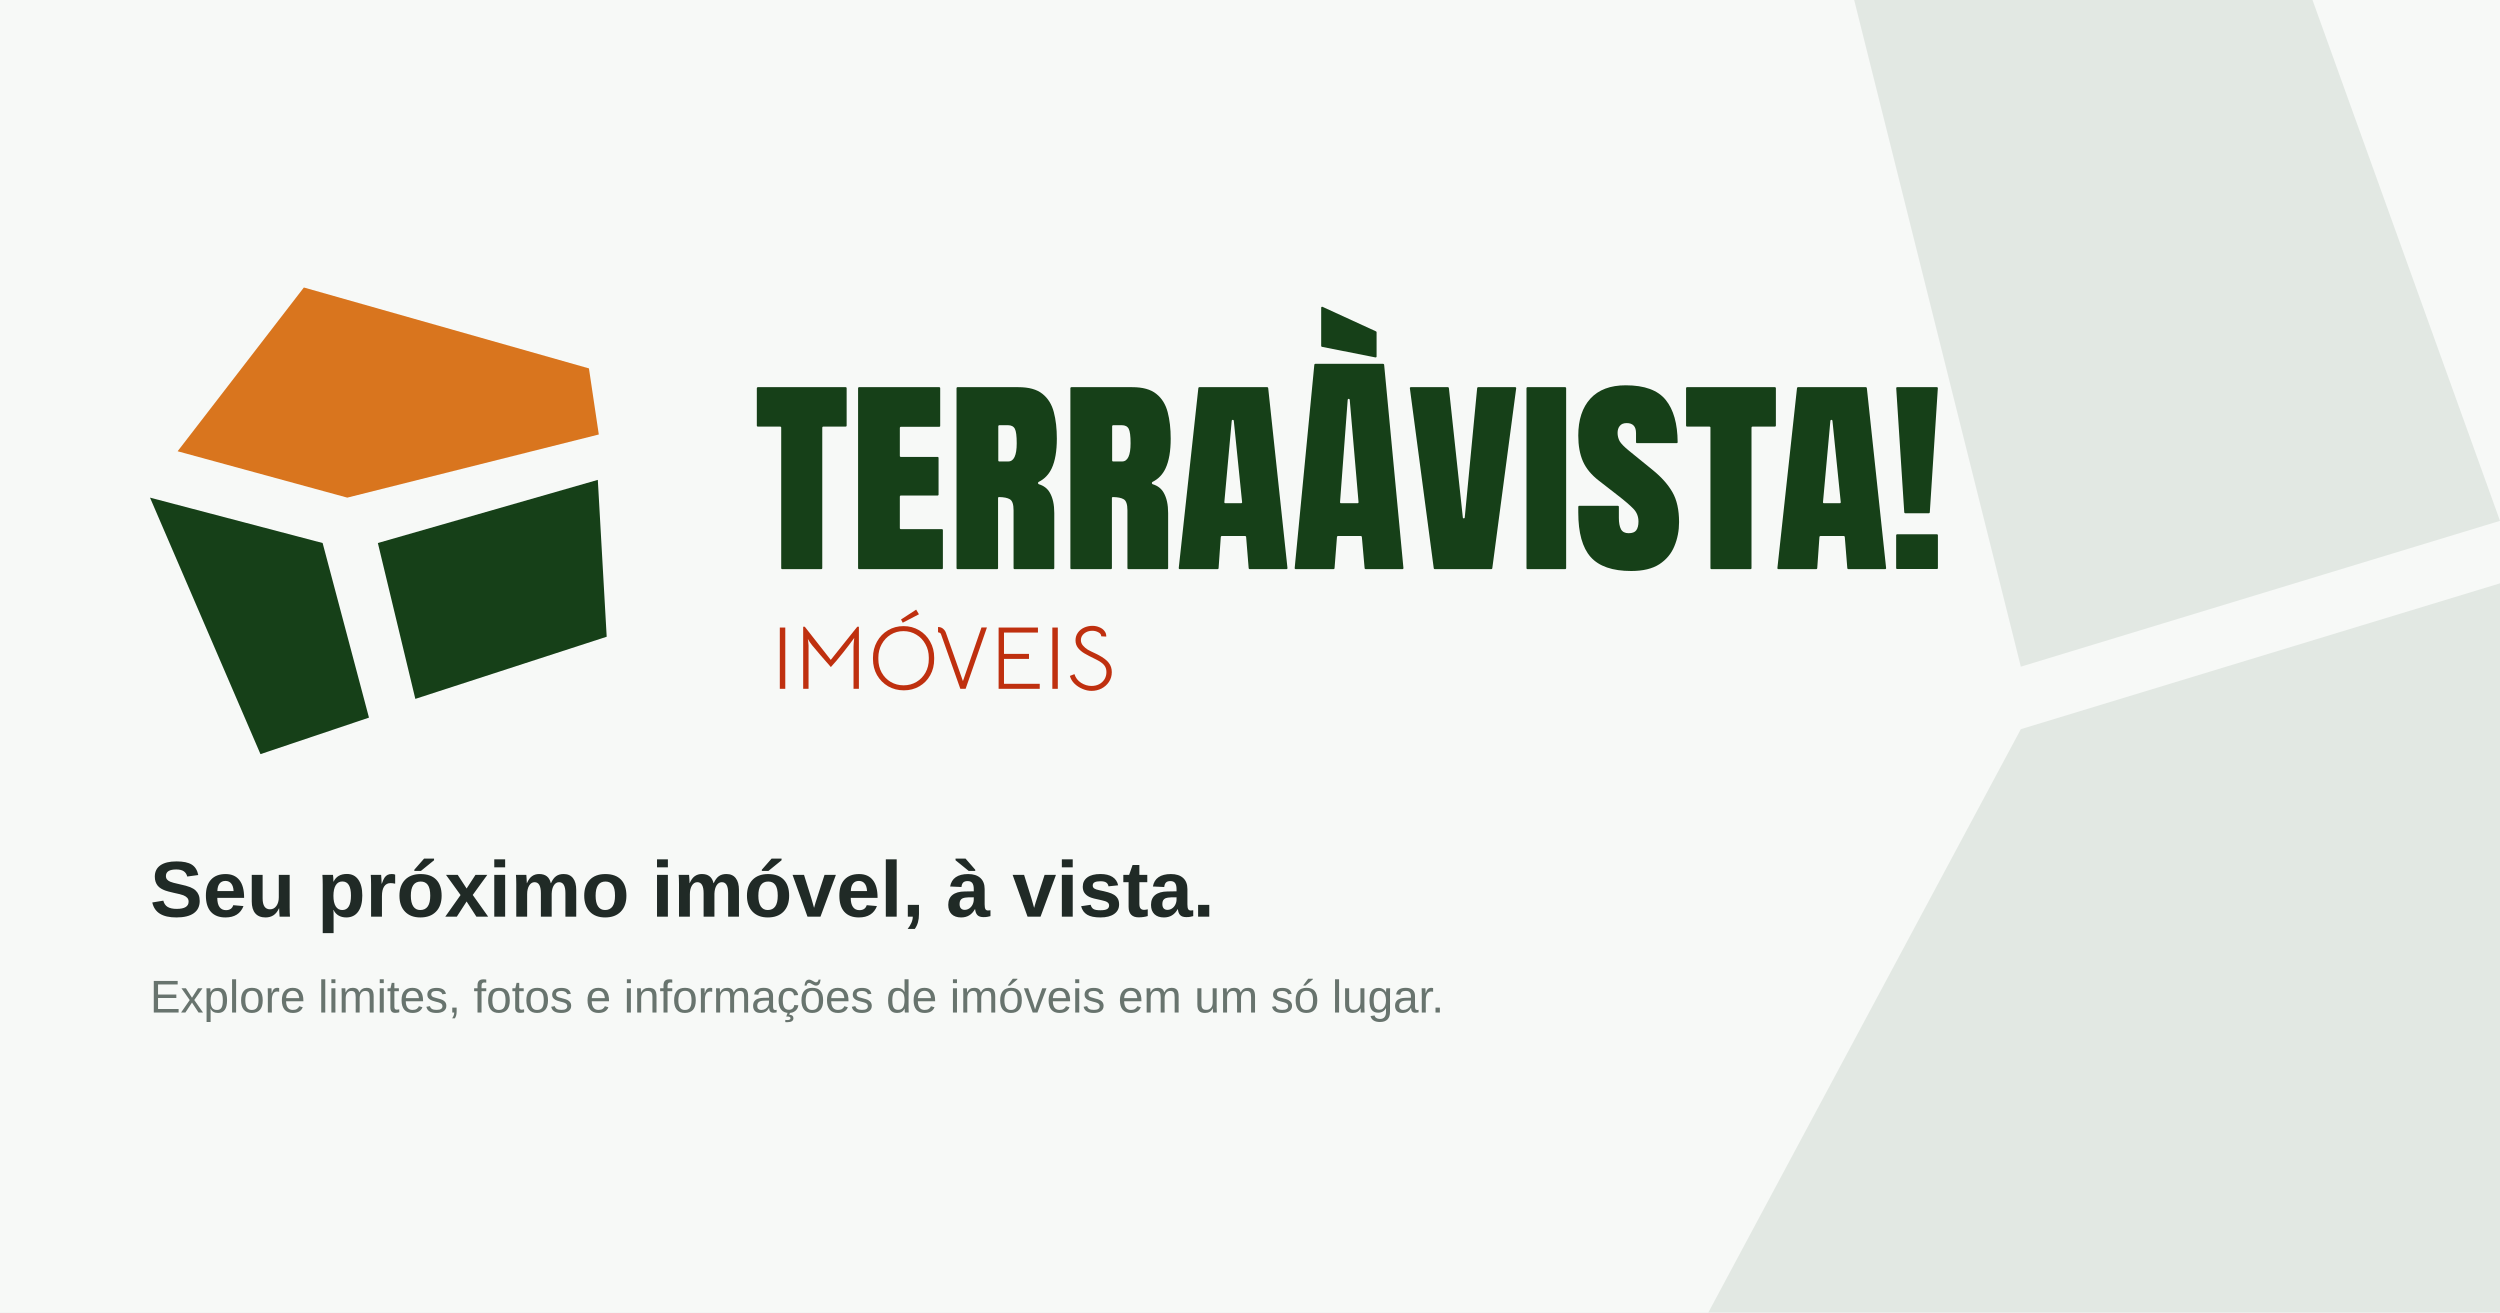
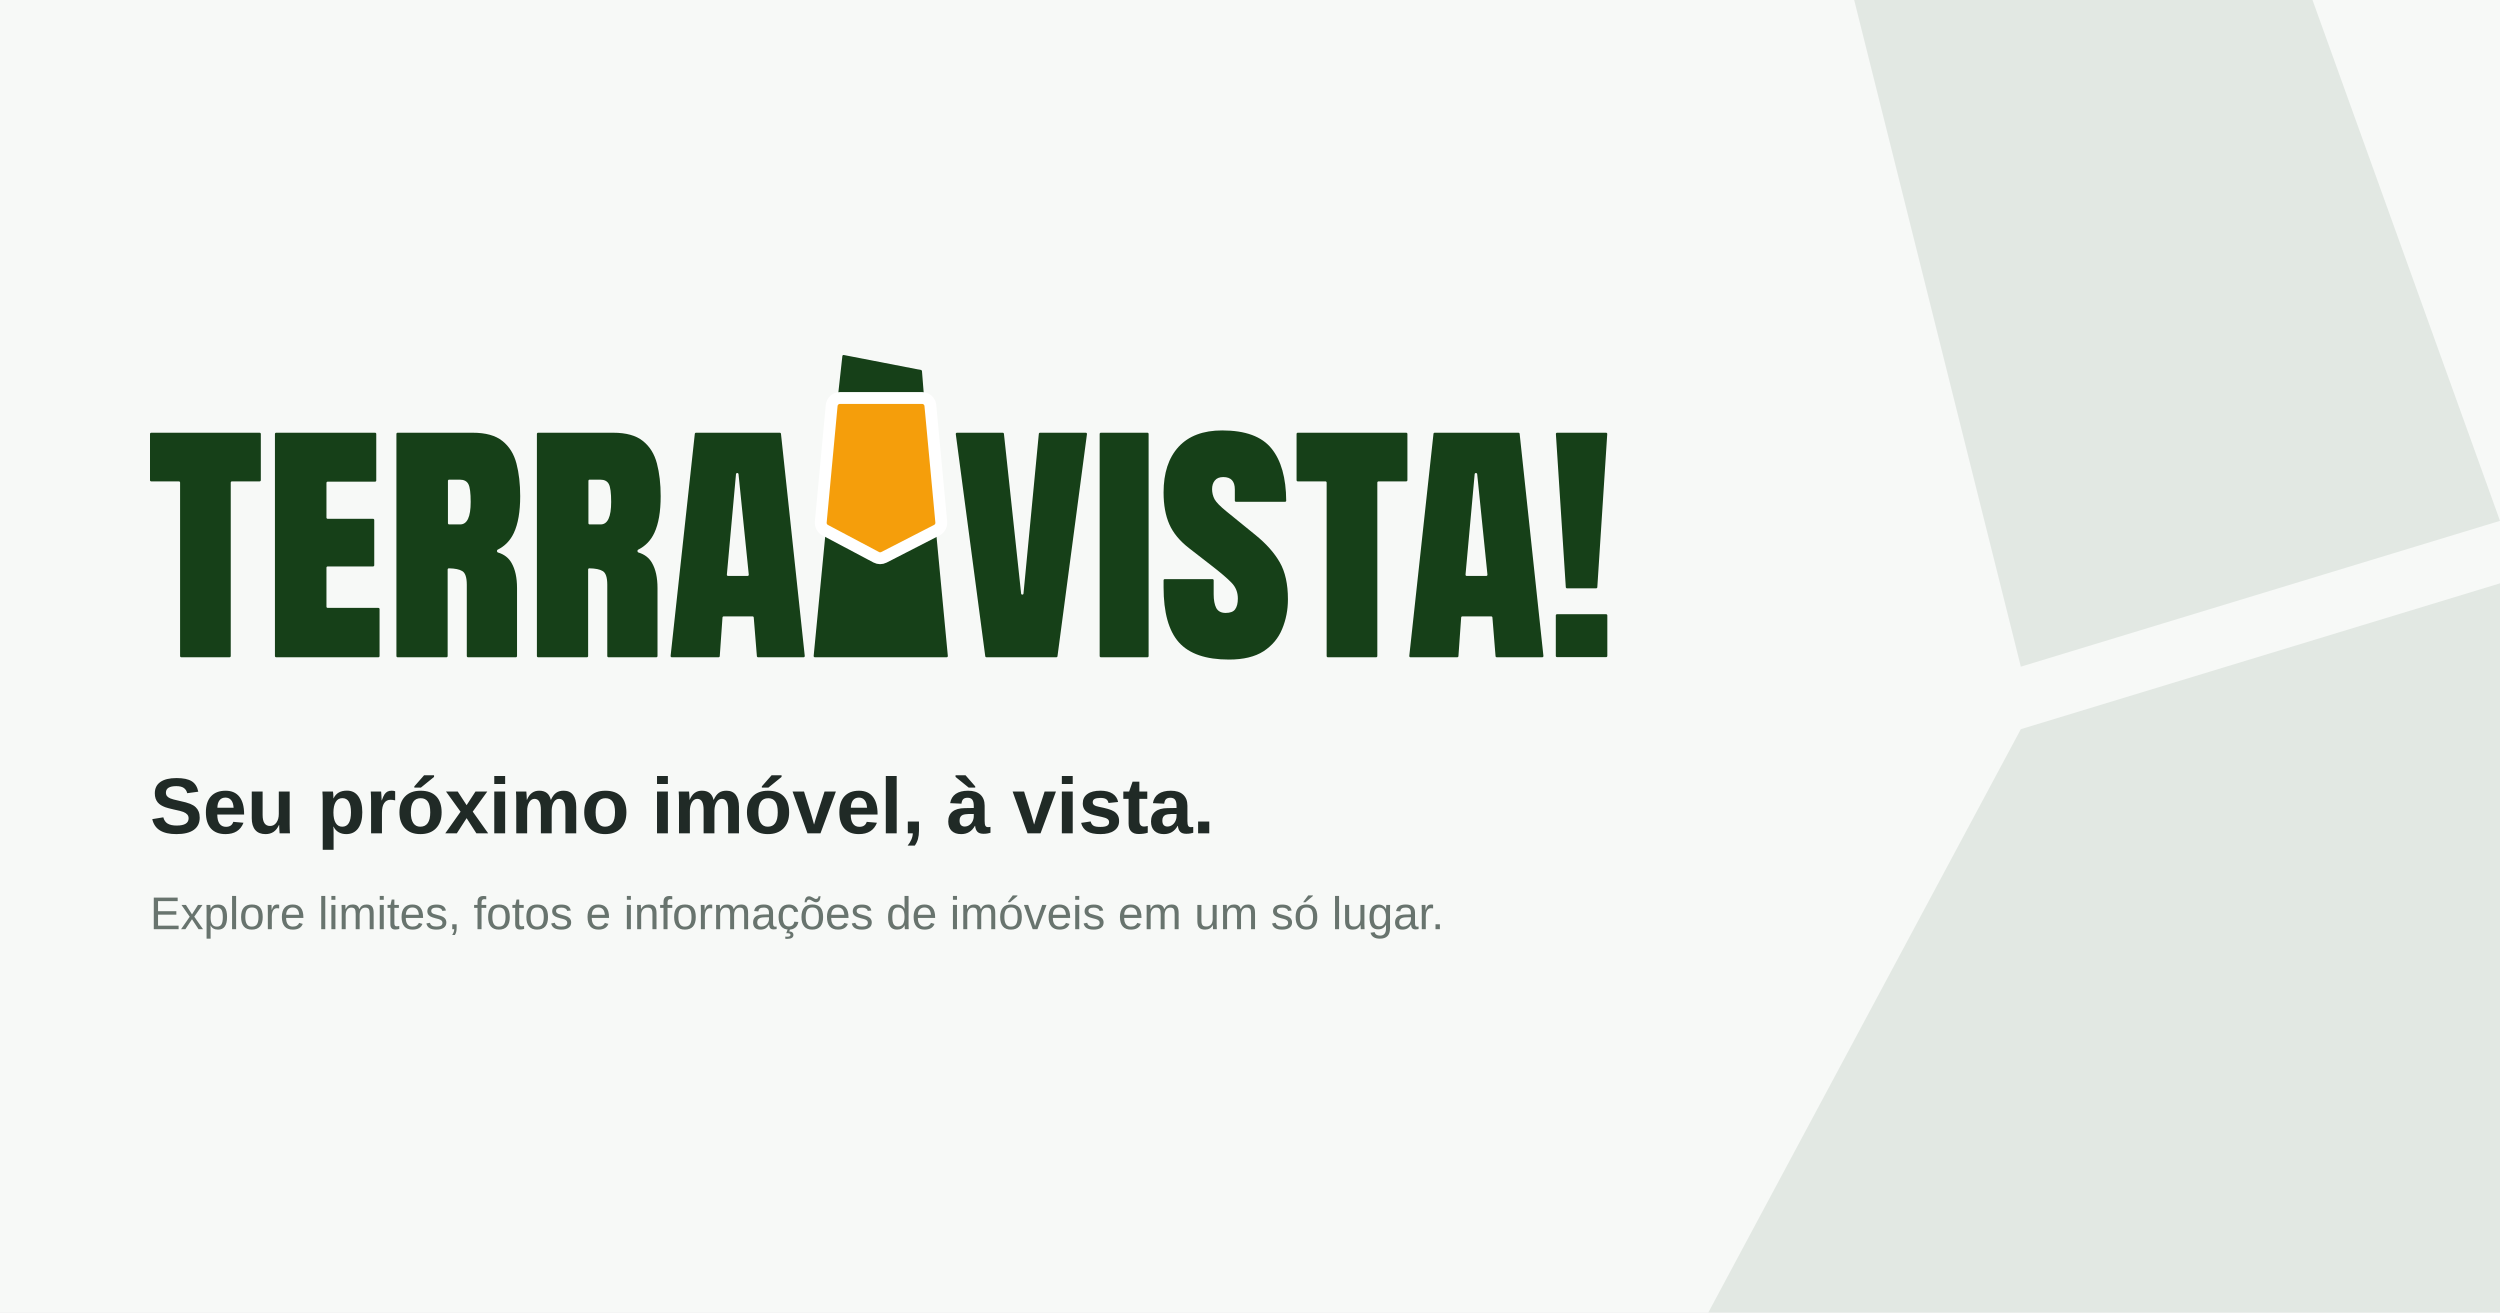
<svg xmlns="http://www.w3.org/2000/svg" viewBox="0 0 1200 630">
  <rect width="1200" height="630" fill="#F7F9F7" />
  <path d="M890 0 1110 0 1200 250 970 320Z M970 350 1200 280 1200 630 820 630Z" fill="#E2E8E3" />
-   <g transform="translate(72 138) scale(0.4609) translate(-29 -304)">
-     <path fill="#D9751E" d="M57.763 474.55L189.252 304L486.128 388.248L496.401 457.084L234.451 522.839L57.763 474.55Z" />
-     <path fill="#164018" d="M29 522.839L208.77 570.099L257.05 751.951L144.052 789.965L29 522.839Z" />
-     <path fill="#164018" d="M266.296 570.099L495.373 504.345L504.619 667.703L305.331 732.43L266.296 570.099Z" />
+   <g transform="translate(72 170) scale(0.5687) translate(-345 -321)">
    <g fill="#164018">
-       <path d="M1856.95 539.117C1856.42 539.117 1855.99 538.708 1855.95 538.182L1847.58 408.857C1847.54 408.281 1848 407.793 1848.58 407.793H1889.93C1890.51 407.793 1890.97 408.281 1890.93 408.857L1882.56 538.182C1882.52 538.708 1882.09 539.117 1881.56 539.117H1856.95ZM1848.51 597.187C1847.96 597.187 1847.51 596.739 1847.51 596.187V561.985C1847.51 561.432 1847.96 560.985 1848.51 560.985H1890C1890.55 560.985 1891 561.432 1891 561.985V596.187C1891 596.739 1890.55 597.187 1890 597.187H1848.51Z" />
-       <path d="M1724.83 597.308C1724.24 597.308 1723.77 596.792 1723.84 596.2L1744.27 408.685C1744.33 408.177 1744.76 407.793 1745.27 407.793H1816C1816.51 407.793 1816.94 408.178 1816.99 408.686L1837.06 596.202C1837.13 596.793 1836.66 597.308 1836.07 597.308H1797.65C1797.13 597.308 1796.7 596.908 1796.65 596.389L1794.01 563.726C1793.97 563.207 1793.53 562.807 1793.01 562.807H1768.63C1768.1 562.807 1767.66 563.213 1767.63 563.737L1765.33 596.379C1765.29 596.902 1764.86 597.308 1764.33 597.308H1724.83ZM1780.03 441.808C1779.51 441.808 1779.08 442.203 1779.03 442.718L1771.32 527.579C1771.26 528.165 1771.72 528.67 1772.31 528.67H1788.82C1789.41 528.67 1789.87 528.158 1789.81 527.568L1781.15 442.707C1781.1 442.197 1780.67 441.808 1780.15 441.808H1780.03Z" />
-       <path d="M1655.11 597.308C1654.55 597.308 1654.11 596.861 1654.11 596.308V449.855C1654.11 449.302 1653.66 448.855 1653.11 448.855H1629.72C1629.16 448.855 1628.72 448.407 1628.72 447.855V408.793C1628.72 408.241 1629.16 407.793 1629.72 407.793H1721.26C1721.81 407.793 1722.26 408.241 1722.26 408.793V447.855C1722.26 448.407 1721.81 448.855 1721.26 448.855H1697.87C1697.32 448.855 1696.87 449.302 1696.87 449.855V596.308C1696.87 596.861 1696.42 597.308 1695.87 597.308H1655.11Z" />
-       <path d="M1571.62 599.252C1552.1 599.252 1538.01 594.393 1529.34 584.674C1520.76 574.955 1516.46 559.486 1516.46 538.267V532.342C1516.46 531.79 1516.91 531.342 1517.46 531.342H1557.74C1558.29 531.342 1558.74 531.79 1558.74 532.342V544.098C1558.74 549.039 1559.47 552.926 1560.93 555.761C1562.47 558.514 1565.1 559.891 1568.82 559.891C1572.71 559.891 1575.38 558.879 1576.84 556.854C1578.38 554.748 1579.15 551.711 1579.15 547.743C1579.15 542.478 1577.37 538.024 1573.8 534.379C1570.32 530.735 1564.53 525.795 1556.43 519.558L1537.97 505.223C1530.11 499.149 1524.56 492.427 1521.32 485.057C1518.08 477.687 1516.46 468.737 1516.46 458.209C1516.46 441.768 1520.68 428.931 1529.1 419.698C1537.6 410.466 1549.87 405.849 1565.91 405.849C1585.51 405.849 1599.4 410.951 1607.58 421.156C1615.7 431.187 1619.83 445.836 1619.96 465.102C1619.97 465.654 1619.52 466.105 1618.97 466.105H1577.6C1577.05 466.105 1576.6 465.658 1576.6 465.105V455.658C1576.6 448.693 1573.36 445.21 1566.88 445.21C1563.64 445.21 1561.25 446.182 1559.71 448.126C1558.17 449.988 1557.4 452.418 1557.4 455.415C1557.4 458.411 1558.09 461.246 1559.47 463.919C1560.93 466.51 1564.25 469.912 1569.43 474.123L1594.09 494.168C1603.08 501.457 1609.89 509.111 1614.5 517.129C1619.12 525.147 1621.43 535.554 1621.43 548.35C1621.43 557.259 1619.81 565.601 1616.57 573.376C1613.41 581.151 1608.18 587.428 1600.9 592.206C1593.61 596.903 1583.85 599.252 1571.62 599.252Z" />
-       <path d="M1463.53 597.308C1462.97 597.308 1462.53 596.861 1462.53 596.308V408.793C1462.53 408.241 1462.97 407.793 1463.53 407.793H1502.83C1503.38 407.793 1503.83 408.241 1503.83 408.793V596.308C1503.83 596.861 1503.38 597.308 1502.83 597.308H1463.53Z" />
-       <path d="M1366.94 597.308C1366.44 597.308 1366.02 596.937 1365.95 596.44L1341.07 408.924C1340.99 408.325 1341.46 407.793 1342.06 407.793H1380.72C1381.23 407.793 1381.66 408.178 1381.71 408.686L1396.24 543.567C1396.37 544.765 1398.11 544.755 1398.23 543.556L1411.17 408.697C1411.22 408.184 1411.65 407.793 1412.17 407.793H1450.81C1451.42 407.793 1451.89 408.325 1451.81 408.924L1426.92 596.44C1426.86 596.937 1426.43 597.308 1425.93 597.308H1366.94Z" />
-       <path d="M1222.12 597.308C1221.53 597.308 1221.06 596.8 1221.12 596.212L1241.58 384.4C1241.63 383.887 1242.06 383.496 1242.57 383.496H1313.28C1313.8 383.496 1314.23 383.888 1314.28 384.402L1334.38 596.214C1334.43 596.801 1333.97 597.308 1333.38 597.308H1294.94C1294.42 597.308 1293.99 596.912 1293.95 596.396L1291.07 563.719C1291.02 563.203 1290.59 562.807 1290.07 562.807H1266.16C1265.64 562.807 1265.2 563.209 1265.16 563.73L1262.63 596.386C1262.59 596.906 1262.16 597.308 1261.64 597.308H1222.12ZM1268.35 527.595C1268.31 528.175 1268.77 528.67 1269.35 528.67H1286.62C1287.21 528.67 1287.67 528.168 1287.62 527.584L1278.43 420.856C1278.39 420.338 1277.96 419.941 1277.44 419.941H1277.34C1276.82 419.941 1276.38 420.345 1276.34 420.867L1268.35 527.595ZM1306.42 375.84C1306.42 376.47 1305.84 376.943 1305.22 376.821L1249.52 365.797C1249.05 365.705 1248.71 365.294 1248.71 364.816V325.042C1248.71 324.313 1249.47 323.829 1250.13 324.133L1305.83 349.699C1306.19 349.862 1306.42 350.217 1306.42 350.608V375.84Z" />
-       <path d="M1101.37 597.308C1100.78 597.308 1100.32 596.792 1100.38 596.2L1120.81 408.685C1120.87 408.177 1121.3 407.793 1121.81 407.793H1192.54C1193.05 407.793 1193.48 408.178 1193.53 408.686L1213.61 596.202C1213.67 596.793 1213.21 597.308 1212.61 597.308H1174.19C1173.67 597.308 1173.24 596.908 1173.2 596.389L1170.55 563.726C1170.51 563.207 1170.08 562.807 1169.55 562.807H1145.17C1144.64 562.807 1144.21 563.213 1144.17 563.737L1141.87 596.379C1141.84 596.902 1141.4 597.308 1140.87 597.308H1101.37ZM1156.57 441.808C1156.05 441.808 1155.62 442.203 1155.57 442.718L1147.86 527.579C1147.81 528.165 1148.27 528.67 1148.85 528.67H1165.36C1165.95 528.67 1166.42 528.158 1166.36 527.568L1157.69 442.707C1157.64 442.197 1157.21 441.808 1156.7 441.808H1156.57Z" />
-       <path d="M988.522 597.308C987.969 597.308 987.522 596.861 987.522 596.308V408.793C987.522 408.241 987.969 407.793 988.522 407.793H1051.91C1062.84 407.793 1071.18 410.101 1076.93 414.717C1082.77 419.334 1086.73 425.692 1088.84 433.79C1090.95 441.808 1092 451.001 1092 461.367C1092 474.407 1090.22 484.733 1086.65 492.346C1083.65 498.751 1079.11 503.465 1073.01 506.488C1072.09 506.949 1072.24 508.578 1073.23 508.875C1078.45 510.438 1082.27 513.391 1084.71 517.736C1087.79 523.081 1089.33 530.127 1089.33 538.874V596.308C1089.33 596.861 1088.88 597.308 1088.33 597.308H1047.93C1047.38 597.308 1046.93 596.861 1046.93 596.308V536.08C1046.93 529.844 1045.63 525.997 1043.04 524.539C1040.68 523.092 1036.92 522.326 1031.77 522.239C1031.22 522.23 1030.77 522.679 1030.77 523.231V596.308C1030.77 596.861 1030.32 597.308 1029.77 597.308H988.522ZM1031.01 484.178C1031.01 484.731 1031.46 485.178 1032.01 485.178H1041.34C1047.25 485.178 1050.21 478.861 1050.21 466.227C1050.21 458.614 1049.56 453.592 1048.26 451.163C1046.97 448.652 1044.54 447.397 1040.97 447.397H1032.01C1031.46 447.397 1031.01 447.844 1031.01 448.397V484.178Z" />
-       <path d="M869.953 597.308C869.401 597.308 868.953 596.861 868.953 596.308V408.793C868.953 408.241 869.401 407.793 869.953 407.793H933.34C944.273 407.793 952.615 410.101 958.365 414.717C964.197 419.334 968.165 425.692 970.271 433.79C972.377 441.808 973.429 451.001 973.429 461.367C973.429 474.407 971.648 484.733 968.084 492.346C965.086 498.751 960.539 503.465 954.445 506.488C953.517 506.949 953.667 508.578 954.66 508.875C959.878 510.438 963.705 513.391 966.14 517.736C969.218 523.081 970.757 530.127 970.757 538.874V596.308C970.757 596.861 970.309 597.308 969.757 597.308H929.359C928.806 597.308 928.359 596.861 928.359 596.308V536.08C928.359 529.844 927.063 525.997 924.471 524.539C922.111 523.092 918.354 522.326 913.202 522.239C912.649 522.23 912.201 522.679 912.201 523.231V596.308C912.201 596.861 911.754 597.308 911.201 597.308H869.953ZM912.444 484.178C912.444 484.731 912.892 485.178 913.444 485.178H922.77C928.683 485.178 931.639 478.861 931.639 466.227C931.639 458.614 930.991 453.592 929.695 451.163C928.399 448.652 925.97 447.397 922.406 447.397H913.444C912.892 447.397 912.444 447.844 912.444 448.397V484.178Z" />
-       <path d="M767.42 597.308C766.868 597.308 766.42 596.861 766.42 596.308V408.793C766.42 408.241 766.868 407.793 767.42 407.793H850.945C851.497 407.793 851.945 408.241 851.945 408.793V448.098C851.945 448.65 851.497 449.098 850.945 449.098H810.912C810.359 449.098 809.912 449.545 809.912 450.098V479.44C809.912 479.993 810.359 480.44 810.912 480.44H849.244C849.797 480.44 850.244 480.888 850.244 481.44V519.652C850.244 520.204 849.797 520.652 849.244 520.652H810.912C810.359 520.652 809.912 521.099 809.912 521.652V554.639C809.912 555.191 810.359 555.639 810.912 555.639H853.739C854.292 555.639 854.739 556.087 854.739 556.639V596.308C854.739 596.861 854.292 597.308 853.739 597.308H767.42Z" />
-       <path d="M687.362 597.308C686.81 597.308 686.362 596.861 686.362 596.308V449.855C686.362 449.302 685.914 448.855 685.362 448.855H661.972C661.42 448.855 660.972 448.407 660.972 447.855V408.793C660.972 408.241 661.42 407.793 661.972 407.793H753.515C754.067 407.793 754.515 408.241 754.515 408.793V447.855C754.515 448.407 754.067 448.855 753.515 448.855H730.125C729.572 448.855 729.125 449.302 729.125 449.855V596.308C729.125 596.861 728.677 597.308 728.125 597.308H687.362Z" />
+       <path d="M1540.98 518.635C1540.45 518.635 1540.01 518.225 1539.98 517.699L1531.61 388.375C1531.57 387.798 1532.03 387.31 1532.6 387.31H1573.96C1574.54 387.31 1575 387.798 1574.96 388.375L1566.58 517.699C1566.55 518.225 1566.11 518.635 1565.59 518.635H1540.98ZM1532.54 576.704C1531.98 576.704 1531.54 576.256 1531.54 575.704V541.502C1531.54 540.949 1531.98 540.502 1532.54 540.502H1574.03C1574.58 540.502 1575.03 540.949 1575.03 541.502V575.704C1575.03 576.256 1574.58 576.704 1574.03 576.704H1532.54Z" />
+       <path d="M1408.86 576.826C1408.26 576.826 1407.8 576.309 1407.87 575.717L1428.3 388.202C1428.35 387.694 1428.78 387.31 1429.29 387.31H1500.02C1500.54 387.31 1500.96 387.695 1501.02 388.204L1521.09 575.719C1521.16 576.31 1520.69 576.826 1520.1 576.826H1481.68C1481.16 576.826 1480.72 576.426 1480.68 575.906L1478.04 543.243C1477.99 542.724 1477.56 542.324 1477.04 542.324H1452.65C1452.13 542.324 1451.69 542.73 1451.66 543.254L1449.36 575.896C1449.32 576.419 1448.88 576.826 1448.36 576.826H1408.86ZM1464.05 421.326C1463.54 421.326 1463.11 421.72 1463.06 422.235L1455.34 507.096C1455.29 507.682 1455.75 508.187 1456.34 508.187H1472.85C1473.44 508.187 1473.9 507.675 1473.84 507.085L1465.18 422.224C1465.12 421.714 1464.69 421.326 1464.18 421.326H1464.05Z" />
+       <path d="M1339.13 576.826C1338.58 576.826 1338.13 576.378 1338.13 575.826V429.372C1338.13 428.819 1337.69 428.372 1337.13 428.372H1313.74C1313.19 428.372 1312.74 427.924 1312.74 427.372V388.31C1312.74 387.758 1313.19 387.31 1313.74 387.31H1405.29C1405.84 387.31 1406.29 387.758 1406.29 388.31V427.372C1406.29 427.924 1405.84 428.372 1405.29 428.372H1381.9C1381.34 428.372 1380.9 428.819 1380.9 429.372V575.826C1380.9 576.378 1380.45 576.826 1379.9 576.826H1339.13Z" />
+       <path d="M1255.65 578.769C1236.13 578.769 1222.04 573.91 1213.37 564.191C1204.78 554.472 1200.49 539.003 1200.49 517.784V511.86C1200.49 511.307 1200.94 510.86 1201.49 510.86H1241.77C1242.32 510.86 1242.77 511.307 1242.77 511.86V523.615C1242.77 528.556 1243.5 532.443 1244.96 535.278C1246.49 538.032 1249.13 539.408 1252.85 539.408C1256.74 539.408 1259.41 538.396 1260.87 536.371C1262.41 534.266 1263.18 531.228 1263.18 527.26C1263.18 521.996 1261.4 517.541 1257.83 513.897C1254.35 510.252 1248.56 505.312 1240.46 499.076L1221.99 484.74C1214.14 478.666 1208.59 471.944 1205.35 464.574C1202.11 457.204 1200.49 448.255 1200.49 437.726C1200.49 421.285 1204.7 408.448 1213.13 399.216C1221.63 389.983 1233.9 385.366 1249.94 385.366C1269.54 385.366 1283.43 390.469 1291.61 400.673C1299.73 410.705 1303.86 425.353 1303.99 444.619C1304 445.171 1303.55 445.623 1303 445.623H1261.63C1261.07 445.623 1260.63 445.175 1260.63 444.623V435.175C1260.63 428.21 1257.39 424.727 1250.91 424.727C1247.67 424.727 1245.28 425.699 1243.74 427.643C1242.2 429.506 1241.43 431.935 1241.43 434.932C1241.43 437.929 1242.12 440.763 1243.5 443.436C1244.96 446.027 1248.28 449.429 1253.46 453.64L1278.12 473.685C1287.11 480.974 1293.91 488.628 1298.53 496.646C1303.15 504.664 1305.45 515.071 1305.45 527.867C1305.45 536.776 1303.83 545.118 1300.6 552.893C1297.44 560.668 1292.21 566.945 1284.92 571.723C1277.63 576.421 1267.88 578.769 1255.65 578.769Z" />
+       <path d="M1147.55 576.826C1147 576.826 1146.55 576.378 1146.55 575.826V388.31C1146.55 387.758 1147 387.31 1147.55 387.31H1186.86C1187.41 387.31 1187.86 387.758 1187.86 388.31V575.825C1187.86 576.378 1187.41 576.826 1186.86 576.826H1147.55Z" />
+       <path d="M1050.97 576.826C1050.47 576.826 1050.05 576.454 1049.98 575.957L1025.1 388.442C1025.02 387.842 1025.48 387.31 1026.09 387.31H1064.75C1065.26 387.31 1065.69 387.695 1065.74 388.203L1080.26 523.085C1080.39 524.282 1082.14 524.272 1082.25 523.073L1095.2 388.215C1095.25 387.702 1095.68 387.31 1096.2 387.31H1134.84C1135.45 387.31 1135.91 387.842 1135.83 388.442L1110.95 575.957C1110.89 576.454 1110.46 576.826 1109.96 576.826H1050.97Z" />
+       <path d="M906.144 576.826C905.553 576.826 905.092 576.317 905.148 575.729L925.607 363.917C925.657 363.404 926.088 363.013 926.603 363.013H997.311C997.827 363.013 998.258 363.405 998.307 363.919L1018.4 575.731C1018.46 576.318 1018 576.826 1017.41 576.826H978.054H966H956H946.59H906.144ZM998.134 354.92C998.181 355.502 997.721 356 997.138 356H926.811C926.215 356 925.752 355.482 925.817 354.89L929.381 322.579C929.445 321.998 929.992 321.595 930.565 321.707L995.754 334.355C996.195 334.441 996.525 334.81 996.561 335.257L998.134 354.92Z" />
+       <path d="M785.402 576.826C784.807 576.826 784.343 576.309 784.408 575.717L804.842 388.202C804.898 387.694 805.326 387.31 805.836 387.31H876.567C877.078 387.31 877.507 387.695 877.561 388.204L897.635 575.719C897.698 576.31 897.235 576.826 896.641 576.826H858.221C857.7 576.826 857.267 576.426 857.225 575.906L854.579 543.243C854.537 542.724 854.104 542.324 853.583 542.324H829.196C828.671 542.324 828.236 542.73 828.199 543.254L825.9 575.896C825.863 576.419 825.428 576.826 824.903 576.826H785.402ZM840.597 421.326C840.08 421.326 839.648 421.72 839.601 422.235L831.887 507.096C831.833 507.682 832.294 508.187 832.882 508.187H849.389C849.981 508.187 850.444 507.675 850.384 507.085L841.719 422.224C841.667 421.714 841.237 421.326 840.725 421.326H840.597Z" />
+       <path d="M672.55 576.826C671.997 576.826 671.55 576.378 671.55 575.826V388.31C671.55 387.758 671.997 387.31 672.55 387.31H735.936C746.87 387.31 755.212 389.618 760.962 394.235C766.793 398.851 770.762 405.209 772.868 413.308C774.973 421.326 776.026 430.518 776.026 440.885C776.026 453.924 774.244 464.25 770.681 471.863C767.683 478.269 763.136 482.983 757.042 486.005C756.114 486.466 756.264 488.095 757.256 488.393C762.474 489.955 766.301 492.909 768.737 497.253C771.815 502.599 773.353 509.645 773.353 518.392V575.826C773.353 576.378 772.906 576.826 772.353 576.826H731.955C731.403 576.826 730.955 576.378 730.955 575.826V515.597C730.955 509.361 729.66 505.514 727.068 504.056C724.707 502.61 720.951 501.843 715.798 501.757C715.246 501.747 714.798 502.196 714.798 502.748V575.826C714.798 576.378 714.35 576.826 713.798 576.826H672.55ZM715.041 463.696C715.041 464.248 715.489 464.696 716.041 464.696H725.367C731.279 464.696 734.236 458.378 734.236 445.744C734.236 438.131 733.588 433.11 732.292 430.68C730.996 428.169 728.566 426.914 725.003 426.914H716.041C715.489 426.914 715.041 427.362 715.041 427.914V463.696Z" />
+       <path d="M553.981 576.826C553.429 576.826 552.981 576.378 552.981 575.826V388.31C552.981 387.758 553.429 387.31 553.981 387.31H617.368C628.301 387.31 636.643 389.618 642.393 394.235C648.225 398.851 652.193 405.209 654.299 413.308C656.405 421.326 657.457 430.518 657.457 440.885C657.457 453.924 655.676 464.25 652.112 471.863C649.114 478.269 644.568 482.983 638.473 486.005C637.545 486.466 637.695 488.095 638.688 488.393C643.906 489.955 647.733 492.909 650.168 497.253C653.246 502.599 654.785 509.645 654.785 518.392V575.826C654.785 576.378 654.337 576.826 653.785 576.826H613.387C612.835 576.826 612.387 576.378 612.387 575.826V515.597C612.387 509.361 611.091 505.514 608.499 504.056C606.139 502.61 602.382 501.843 597.23 501.757C596.678 501.747 596.229 502.196 596.229 502.748V575.826C596.229 576.378 595.782 576.826 595.229 576.826H553.981ZM596.472 463.696C596.472 464.248 596.92 464.696 597.472 464.696H606.799C612.711 464.696 615.667 458.378 615.667 445.744C615.667 438.131 615.019 433.11 613.723 430.68C612.427 428.169 609.998 426.914 606.434 426.914H597.472C596.92 426.914 596.472 427.362 596.472 427.914V463.696Z" />
+       <path d="M451.448 576.826C450.896 576.826 450.448 576.378 450.448 575.826V388.31C450.448 387.758 450.896 387.31 451.448 387.31H534.973C535.526 387.31 535.973 387.758 535.973 388.31V427.615C535.973 428.167 535.526 428.615 534.973 428.615H494.94C494.387 428.615 493.94 429.062 493.94 429.615V458.958C493.94 459.51 494.387 459.958 494.94 459.958H533.272C533.825 459.958 534.272 460.405 534.272 460.958V499.169C534.272 499.721 533.825 500.169 533.272 500.169H494.94C494.387 500.169 493.94 500.617 493.94 501.169V534.156C493.94 534.709 494.387 535.156 494.94 535.156H537.767C538.32 535.156 538.767 535.604 538.767 536.156V575.825C538.767 576.378 538.32 576.826 537.767 576.826H451.448Z" />
+       <path d="M371.39 576.826C370.838 576.826 370.39 576.378 370.39 575.826V429.372C370.39 428.819 369.942 428.372 369.39 428.372H346C345.448 428.372 345 427.924 345 427.372V388.31C345 387.758 345.448 387.31 346 387.31H437.543C438.095 387.31 438.543 387.758 438.543 388.31V427.372C438.543 427.924 438.095 428.372 437.543 428.372H414.153C413.6 428.372 413.153 428.819 413.153 429.372V575.826C413.153 576.378 412.705 576.826 412.153 576.826H371.39Z" />
    </g>
-     <g fill="#BF300F">
-       <path d="M1009.57 724.097C1006.46 724.097 1003.32 723.413 1000.15 722.044C996.977 720.738 994.178 718.903 991.753 716.54C989.389 714.176 987.803 711.501 986.994 708.516L991.753 706.65C992.934 710.444 995.236 713.461 998.657 715.7C1002.14 717.877 1005.78 718.965 1009.57 718.965C1012.43 718.965 1015.05 718.374 1017.41 717.193C1019.77 715.949 1021.64 714.238 1023.01 712.061C1024.38 709.822 1025.06 707.303 1025.06 704.504C1025.06 701.518 1024.22 699.061 1022.54 697.133C1020.92 695.205 1018.16 693.277 1014.24 691.349C1008.95 688.798 1004.94 686.715 1002.2 685.098C999.465 683.48 997.226 681.583 995.485 679.406C993.743 677.167 992.872 674.524 992.872 671.476C992.872 668.49 993.681 665.847 995.298 663.545C996.915 661.244 999.061 659.471 1001.74 658.227C1004.47 656.983 1007.4 656.361 1010.51 656.361C1013.12 656.361 1015.54 656.859 1017.78 657.854C1020.08 658.787 1021.86 660.124 1023.1 661.866C1024.41 663.545 1025 665.442 1024.87 667.557L1019.65 667.277C1019.65 665.473 1018.65 664.074 1016.66 663.079C1014.74 662.021 1012.62 661.493 1010.32 661.493C1007.08 661.493 1004.29 662.426 1001.92 664.292C999.621 666.158 998.47 668.459 998.47 671.196C998.47 673.311 999.185 675.208 1000.62 676.887C1002.05 678.567 1003.73 679.997 1005.65 681.179C1007.64 682.299 1010.13 683.543 1013.12 684.911C1013.74 685.222 1014.39 685.533 1015.08 685.844C1015.76 686.155 1016.41 686.497 1017.04 686.87C1021.95 689.483 1025.43 692.157 1027.49 694.894C1029.6 697.569 1030.66 700.803 1030.66 704.597C1030.66 708.391 1029.66 711.781 1027.67 714.767C1025.74 717.69 1023.16 719.992 1019.93 721.671C1016.69 723.288 1013.24 724.097 1009.57 724.097Z" />
-       <path d="M968.732 658.134H974.423V721.951H968.732V658.134Z" />
-       <path d="M912.786 658.134H953.744V663.359H918.384V685.564H944.414V690.789H918.384V716.726H955.61V721.951H912.786V658.134Z" />
-       <path d="M852.766 665.038C852.579 664.416 852.206 663.981 851.646 663.732C851.148 663.421 850.495 663.203 849.687 663.079V657.574C851.864 657.574 853.636 658.196 855.005 659.44C856.435 660.684 857.399 662.084 857.897 663.639L875.624 713.927L894.937 658.041H900.628L878.423 721.951H872.918L852.766 665.038Z" />
-       <path d="M814.135 723.537C808.102 723.537 802.628 722.138 797.714 719.339C792.863 716.477 789.006 712.59 786.145 707.676C783.346 702.7 781.947 697.195 781.947 691.162V689.389C781.947 683.294 783.346 677.758 786.145 672.782C788.944 667.744 792.77 663.794 797.621 660.933C802.473 658.072 807.853 656.641 813.762 656.641C819.733 656.641 825.145 658.072 829.996 660.933C834.848 663.794 838.673 667.744 841.472 672.782C844.271 677.758 845.671 683.294 845.671 689.389V691.162C845.671 697.32 844.302 702.856 841.565 707.769C838.829 712.683 835.065 716.54 830.276 719.339C825.487 722.138 820.106 723.537 814.135 723.537ZM813.855 718.312C818.769 718.312 823.216 717.13 827.197 714.767C831.178 712.403 834.319 709.169 836.62 705.064C838.922 700.896 840.073 696.262 840.073 691.162V689.389C840.073 684.227 838.891 679.562 836.527 675.394C834.226 671.165 831.054 667.868 827.011 665.505C823.03 663.079 818.582 661.866 813.669 661.866C808.817 661.866 804.401 663.079 800.42 665.505C796.439 667.93 793.298 671.258 790.997 675.488C788.695 679.655 787.545 684.289 787.545 689.389V691.162C787.545 696.262 788.695 700.896 790.997 705.064C793.298 709.169 796.439 712.403 800.42 714.767C804.463 717.13 808.941 718.312 813.855 718.312ZM811.15 649.737L826.917 639.474L829.81 644.325L812.922 653.096L811.15 649.737Z" />
-       <path d="M710.921 657.294L737.978 691.815L765.594 657.294H767.274V721.951H761.676V678.1C761.676 676.234 761.925 673.186 762.422 668.957C759.126 673.56 755.051 678.909 750.2 685.004C745.348 691.1 741.305 695.858 738.071 699.279C730.296 690.509 723.796 682.952 718.571 676.607C717.638 675.426 716.83 674.337 716.145 673.342C715.461 672.347 714.777 671.227 714.093 669.983C714.093 669.796 714.217 670.636 714.466 672.502C714.715 674.368 714.839 675.799 714.839 676.794V721.951H709.241V657.294H710.921Z" />
-       <path d="M684.914 658.134H690.605V721.951H684.914V658.134Z" />
-     </g>
+     <path d="M996.679 358C1000.18 358 1003.12 360.581 1003.61 364.013L1003.65 364.348L1012.85 462.687C1013.12 465.535 1011.62 468.26 1009.08 469.566L964.462 492.472C962.426 493.517 960.007 493.5 957.985 492.428L914.836 469.542C912.338 468.217 910.883 465.521 911.146 462.706L920.352 364.348C920.688 360.75 923.708 358 927.321 358H996.679Z" fill="#F59E0B" stroke="white" stroke-width="10" />
  </g>
-   <text x="72" y="440" font-family="Arial, Helvetica, sans-serif" font-size="38" font-weight="700" fill="#202A26">Seu próximo imóvel, à vista.</text>
-   <text x="72" y="486" font-family="Arial, Helvetica, sans-serif" font-size="22" fill="#68746E">Explore limites, fotos e informações de imóveis em um só lugar.</text>
+   <text x="72" y="400" font-family="Arial, Helvetica, sans-serif" font-size="38" font-weight="700" fill="#202A26">Seu próximo imóvel, à vista.</text>
+   <text x="72" y="446" font-family="Arial, Helvetica, sans-serif" font-size="22" fill="#68746E">Explore limites, fotos e informações de imóveis em um só lugar.</text>
</svg>
